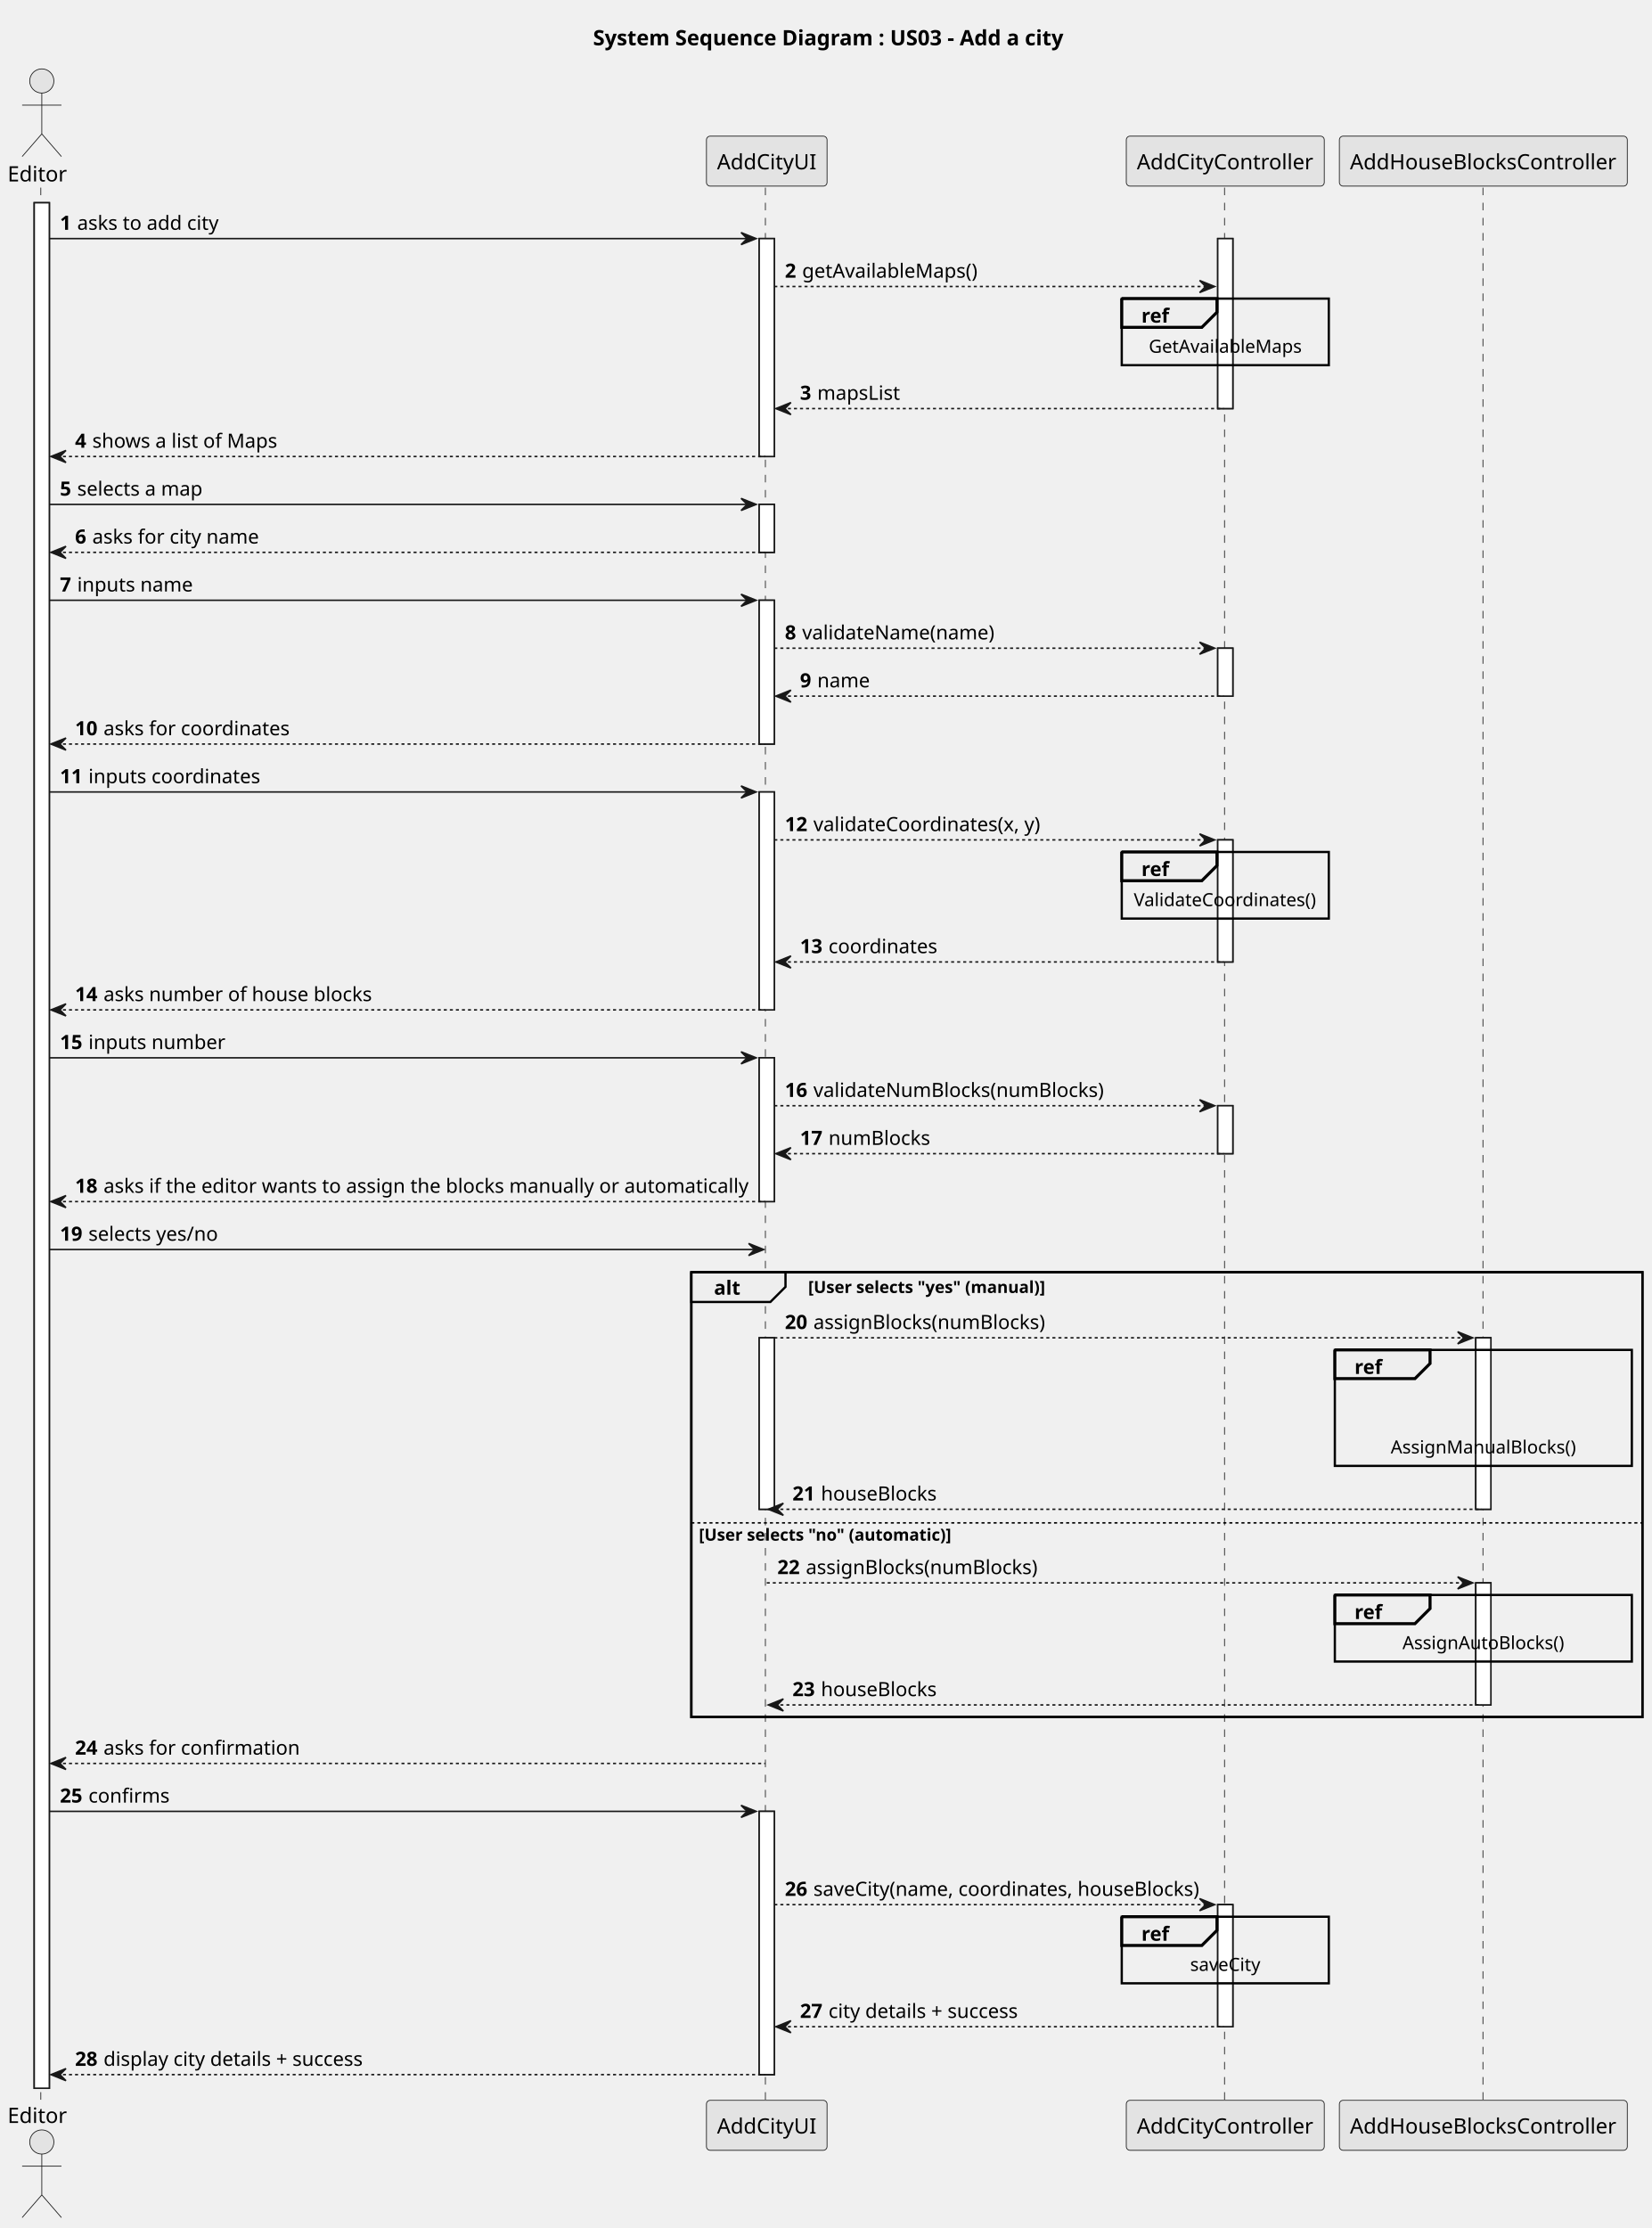
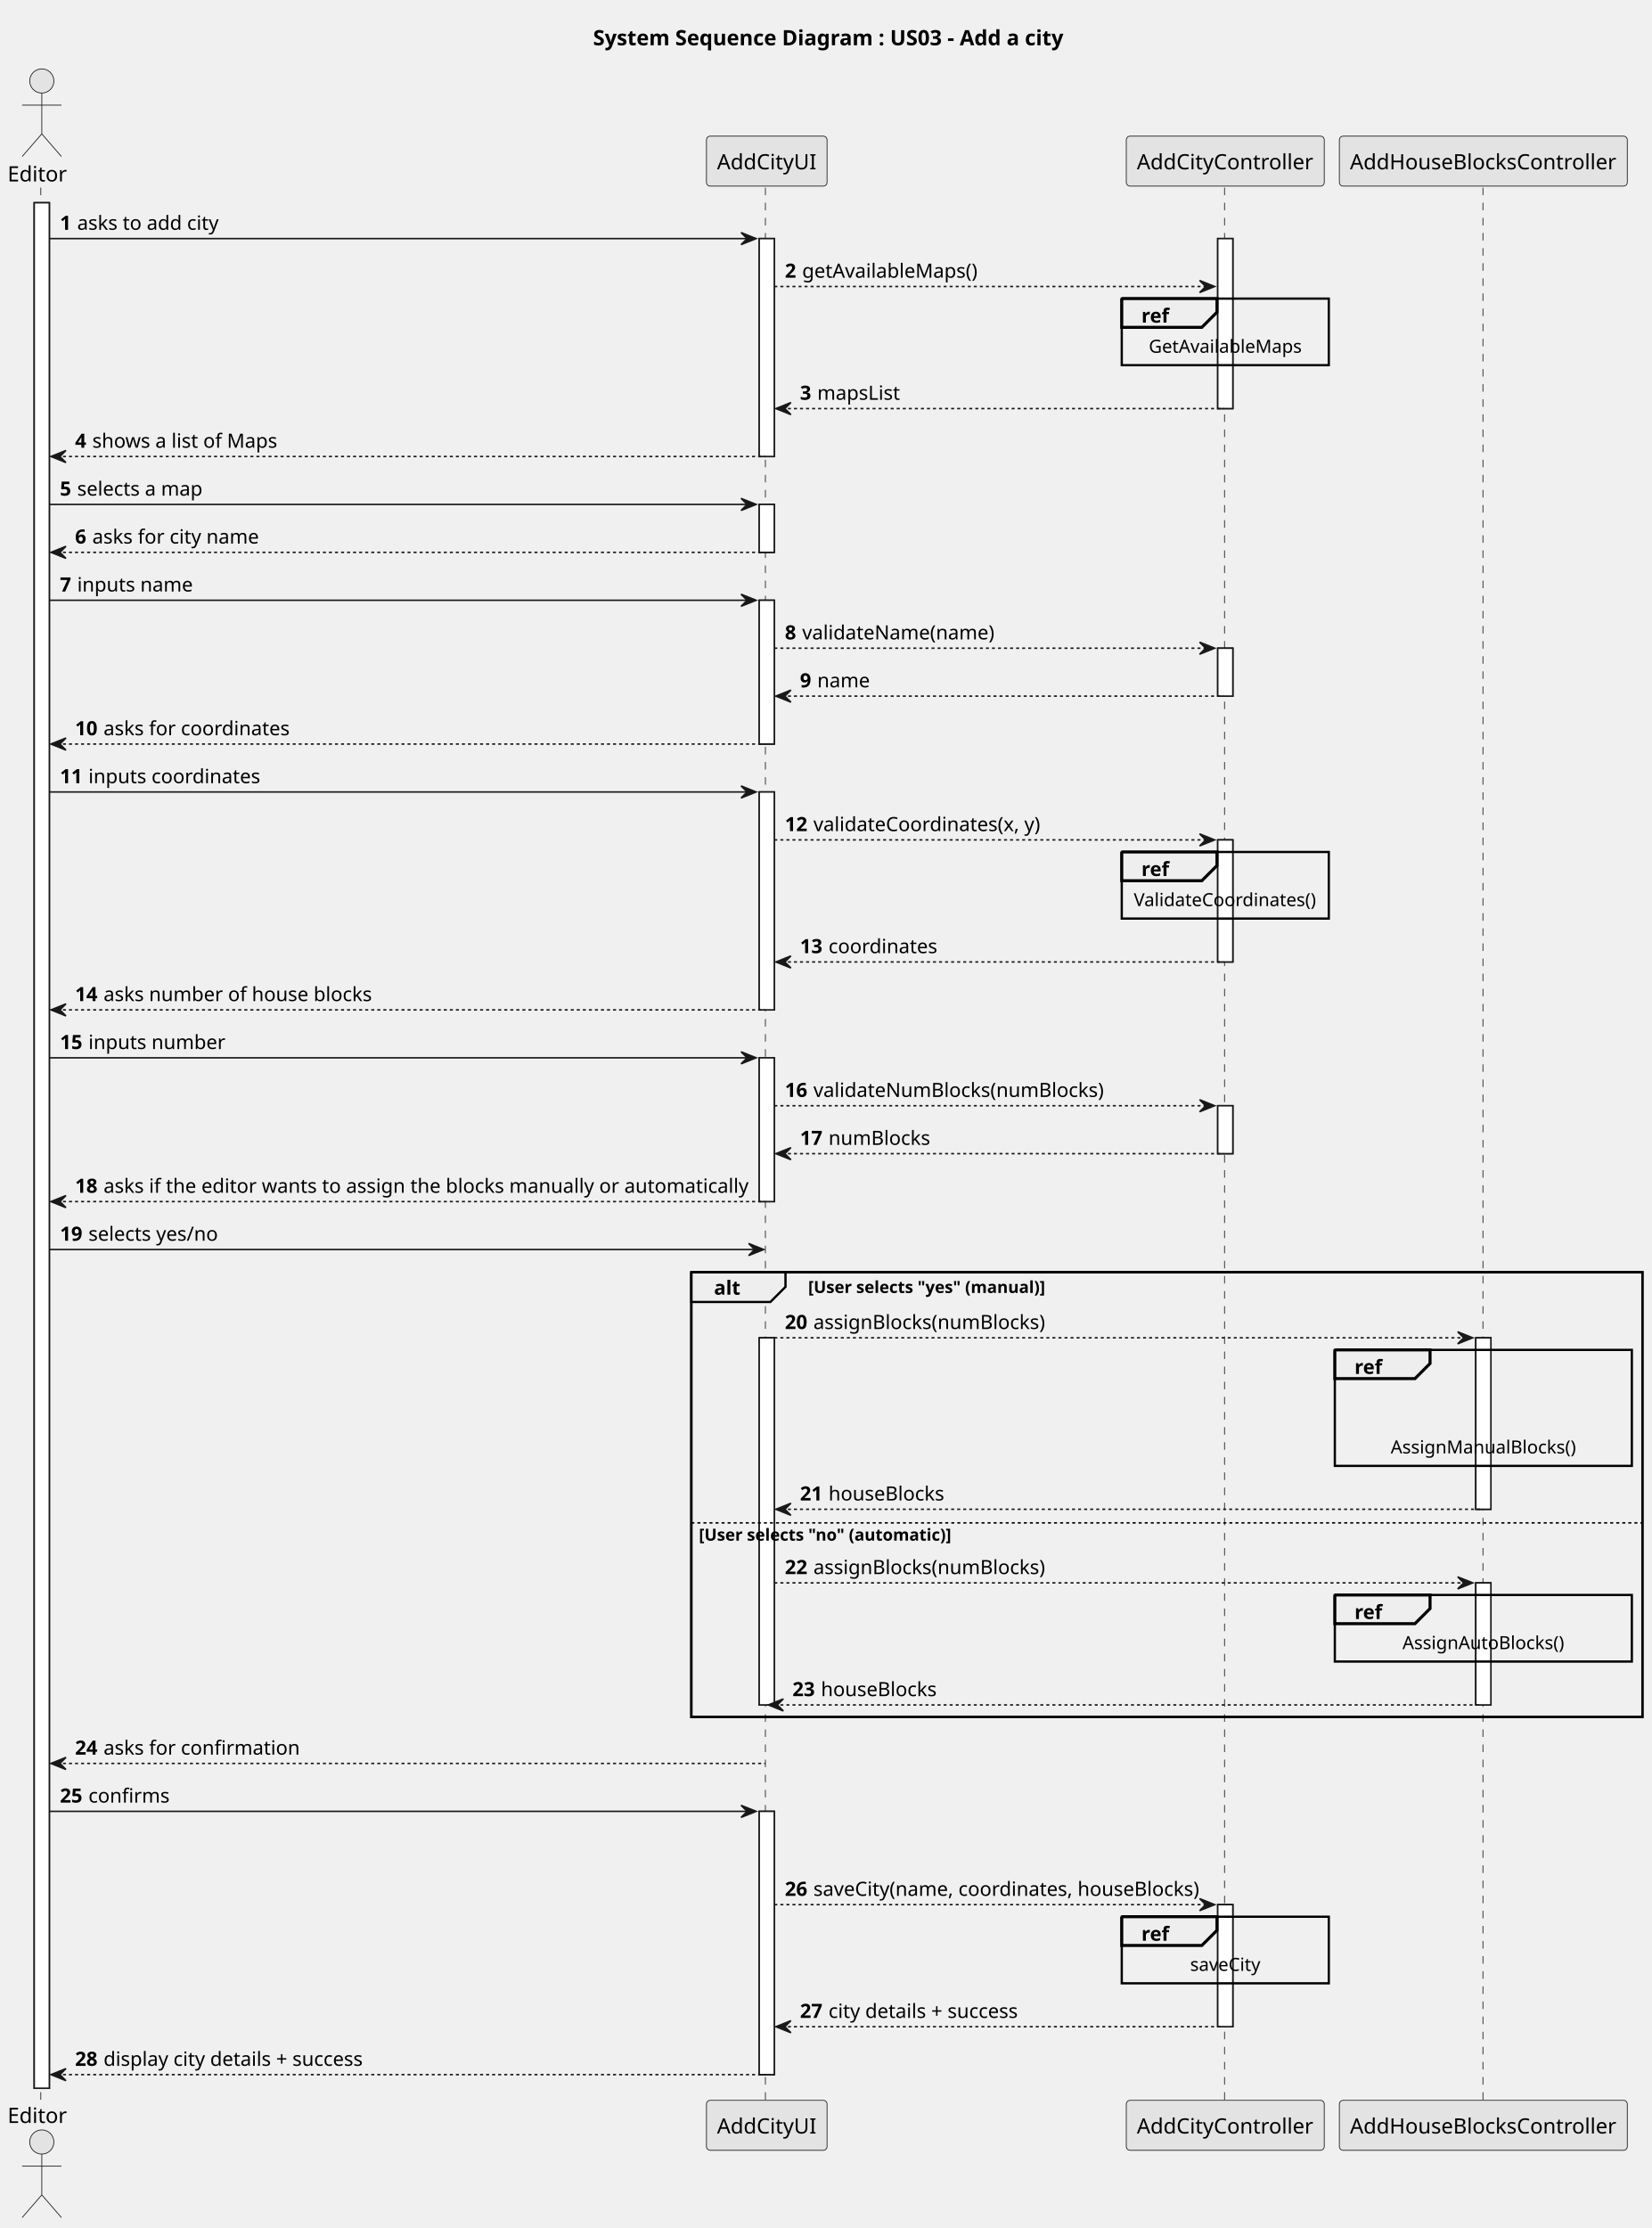
<svg xmlns="http://www.w3.org/2000/svg" contentStyleType="text/css" height="1474px" preserveAspectRatio="none" style="width:1093px;height:1474px;background:#FFFFFF;" version="1.1" viewBox="0 0 1093 1474" width="1093px" zoomAndPan="magnify">
  <defs />
  <g>
    <text fill="#000000" font-family="sans-serif" font-size="14" font-weight="bold" lengthAdjust="spacing" textLength="310.939" x="392.421" y="29.966">System Sequence Diagram : US03 - Add a city</text>
    <rect fill="#FFFFFF" height="1247.395" style="stroke:#181818;stroke-width:1.0;" width="10" x="22.656" y="134.136" />
    <rect fill="#FFFFFF" height="144.168" style="stroke:#181818;stroke-width:1.0;" width="10" x="502.357" y="157.842" />
    <rect fill="#FFFFFF" height="31.706" style="stroke:#181818;stroke-width:1.0;" width="10" x="502.357" y="333.716" />
    <rect fill="#FFFFFF" height="95.118" style="stroke:#181818;stroke-width:1.0;" width="10" x="502.357" y="397.128" />
    <rect fill="#FFFFFF" height="144.168" style="stroke:#181818;stroke-width:1.0;" width="10" x="502.357" y="523.952" />
    <rect fill="#FFFFFF" height="95.118" style="stroke:#181818;stroke-width:1.0;" width="10" x="502.357" y="699.826" />
-     <rect fill="#FFFFFF" height="113.444" style="stroke:#181818;stroke-width:1.0;" width="10" x="502.357" y="885.062" />
+     <rect fill="#FFFFFF" height="242.888" style="stroke:#181818;stroke-width:1.0;" width="10" x="502.357" y="885.062" />
    <rect fill="#FFFFFF" height="174.168" style="stroke:#181818;stroke-width:1.0;" width="10" x="502.357" y="1198.363" />
    <rect fill="#FFFFFF" height="112.462" style="stroke:#181818;stroke-width:1.0;" width="10" x="805.758" y="157.842" />
    <rect fill="#FFFFFF" height="31.706" style="stroke:#181818;stroke-width:1.0;" width="10" x="805.758" y="428.834" />
    <rect fill="#FFFFFF" height="80.756" style="stroke:#181818;stroke-width:1.0;" width="10" x="805.758" y="555.658" />
    <rect fill="#FFFFFF" height="31.706" style="stroke:#181818;stroke-width:1.0;" width="10" x="805.758" y="731.532" />
    <rect fill="#FFFFFF" height="80.756" style="stroke:#181818;stroke-width:1.0;" width="10" x="805.758" y="1260.069" />
    <rect fill="#FFFFFF" height="113.444" style="stroke:#181818;stroke-width:1.0;" width="10" x="976.519" y="885.062" />
    <rect fill="#FFFFFF" height="80.756" style="stroke:#181818;stroke-width:1.0;" width="10" x="976.519" y="1047.195" />
    <rect fill="none" height="294.3" style="stroke:#000000;stroke-width:1.5;" width="629.324" x="457.457" y="841.65" />
    <line style="stroke:#181818;stroke-width:0.5;stroke-dasharray:5.0,5.0;" x1="27" x2="27" y1="124.136" y2="1390.531" />
    <line style="stroke:#181818;stroke-width:0.5;stroke-dasharray:5.0,5.0;" x1="506.457" x2="506.457" y1="124.136" y2="1390.531" />
    <line style="stroke:#181818;stroke-width:0.5;stroke-dasharray:5.0,5.0;" x1="810.259" x2="810.259" y1="124.136" y2="1390.531" />
    <line style="stroke:#181818;stroke-width:0.5;stroke-dasharray:5.0,5.0;" x1="981.256" x2="981.256" y1="124.136" y2="1390.531" />
    <text fill="#000000" font-family="sans-serif" font-size="14" lengthAdjust="spacing" textLength="39.312" x="5" y="120.034">Editor</text>
    <ellipse cx="27.656" cy="53.568" fill="#E3E3E3" rx="8" ry="8" style="stroke:#181818;stroke-width:0.5;" />
    <path d="M27.656,61.568 L27.656,88.568 M14.656,69.568 L40.656,69.568 M27.656,88.568 L14.656,103.568 M27.656,88.568 L40.656,103.568 " fill="none" style="stroke:#181818;stroke-width:0.5;" />
    <text fill="#000000" font-family="sans-serif" font-size="14" lengthAdjust="spacing" textLength="39.312" x="5" y="1404.497">Editor</text>
    <ellipse cx="27.656" cy="1417.099" fill="#E3E3E3" rx="8" ry="8" style="stroke:#181818;stroke-width:0.5;" />
    <path d="M27.656,1425.099 L27.656,1452.099 M14.656,1433.099 L40.656,1433.099 M27.656,1452.099 L14.656,1467.099 M27.656,1452.099 L40.656,1467.099 " fill="none" style="stroke:#181818;stroke-width:0.5;" />
    <rect fill="#E3E3E3" height="33.068" rx="2.5" ry="2.5" style="stroke:#181818;stroke-width:0.5;" width="79.8" x="467.457" y="90.068" />
    <text fill="#000000" font-family="sans-serif" font-size="14" lengthAdjust="spacing" textLength="65.8" x="474.457" y="112.034">AddCityUI</text>
    <rect fill="#E3E3E3" height="33.068" rx="2.5" ry="2.5" style="stroke:#181818;stroke-width:0.5;" width="79.8" x="467.457" y="1389.531" />
    <text fill="#000000" font-family="sans-serif" font-size="14" lengthAdjust="spacing" textLength="65.8" x="474.457" y="1411.497">AddCityUI</text>
    <rect fill="#E3E3E3" height="33.068" rx="2.5" ry="2.5" style="stroke:#181818;stroke-width:0.5;" width="130.998" x="745.259" y="90.068" />
    <text fill="#000000" font-family="sans-serif" font-size="14" lengthAdjust="spacing" textLength="116.998" x="752.259" y="112.034">AddCityController</text>
    <rect fill="#E3E3E3" height="33.068" rx="2.5" ry="2.5" style="stroke:#181818;stroke-width:0.5;" width="130.998" x="745.259" y="1389.531" />
    <text fill="#000000" font-family="sans-serif" font-size="14" lengthAdjust="spacing" textLength="116.998" x="752.259" y="1411.497">AddCityController</text>
    <rect fill="#E3E3E3" height="33.068" rx="2.5" ry="2.5" style="stroke:#181818;stroke-width:0.5;" width="190.525" x="886.256" y="90.068" />
    <text fill="#000000" font-family="sans-serif" font-size="14" lengthAdjust="spacing" textLength="176.525" x="893.256" y="112.034">AddHouseBlocksController</text>
    <rect fill="#E3E3E3" height="33.068" rx="2.5" ry="2.5" style="stroke:#181818;stroke-width:0.5;" width="190.525" x="886.256" y="1389.531" />
    <text fill="#000000" font-family="sans-serif" font-size="14" lengthAdjust="spacing" textLength="176.525" x="893.256" y="1411.497">AddHouseBlocksController</text>
    <rect fill="#FFFFFF" height="1247.395" style="stroke:#181818;stroke-width:1.0;" width="10" x="22.656" y="134.136" />
    <rect fill="#FFFFFF" height="144.168" style="stroke:#181818;stroke-width:1.0;" width="10" x="502.357" y="157.842" />
    <rect fill="#FFFFFF" height="31.706" style="stroke:#181818;stroke-width:1.0;" width="10" x="502.357" y="333.716" />
    <rect fill="#FFFFFF" height="95.118" style="stroke:#181818;stroke-width:1.0;" width="10" x="502.357" y="397.128" />
    <rect fill="#FFFFFF" height="144.168" style="stroke:#181818;stroke-width:1.0;" width="10" x="502.357" y="523.952" />
    <rect fill="#FFFFFF" height="95.118" style="stroke:#181818;stroke-width:1.0;" width="10" x="502.357" y="699.826" />
-     <rect fill="#FFFFFF" height="113.444" style="stroke:#181818;stroke-width:1.0;" width="10" x="502.357" y="885.062" />
+     <rect fill="#FFFFFF" height="242.888" style="stroke:#181818;stroke-width:1.0;" width="10" x="502.357" y="885.062" />
    <rect fill="#FFFFFF" height="174.168" style="stroke:#181818;stroke-width:1.0;" width="10" x="502.357" y="1198.363" />
    <rect fill="#FFFFFF" height="112.462" style="stroke:#181818;stroke-width:1.0;" width="10" x="805.758" y="157.842" />
    <rect fill="#FFFFFF" height="31.706" style="stroke:#181818;stroke-width:1.0;" width="10" x="805.758" y="428.834" />
    <rect fill="#FFFFFF" height="80.756" style="stroke:#181818;stroke-width:1.0;" width="10" x="805.758" y="555.658" />
    <rect fill="#FFFFFF" height="31.706" style="stroke:#181818;stroke-width:1.0;" width="10" x="805.758" y="731.532" />
    <rect fill="#FFFFFF" height="80.756" style="stroke:#181818;stroke-width:1.0;" width="10" x="805.758" y="1260.069" />
    <rect fill="#FFFFFF" height="113.444" style="stroke:#181818;stroke-width:1.0;" width="10" x="976.519" y="885.062" />
    <rect fill="#FFFFFF" height="80.756" style="stroke:#181818;stroke-width:1.0;" width="10" x="976.519" y="1047.195" />
    <polygon fill="#181818" points="490.357,153.842,500.357,157.842,490.357,161.842,494.357,157.842" style="stroke:#181818;stroke-width:1.0;" />
    <line style="stroke:#181818;stroke-width:1.0;" x1="32.656" x2="496.357" y1="157.842" y2="157.842" />
    <text fill="#000000" font-family="sans-serif" font-size="13" font-weight="bold" lengthAdjust="spacing" textLength="7.436" x="39.656" y="152.033">1</text>
    <text fill="#000000" font-family="sans-serif" font-size="13" lengthAdjust="spacing" textLength="93.587" x="51.092" y="152.033">asks to add city</text>
    <polygon fill="#181818" points="793.758,185.548,803.758,189.548,793.758,193.548,797.758,189.548" style="stroke:#181818;stroke-width:1.0;" />
    <line style="stroke:#181818;stroke-width:1.0;stroke-dasharray:2.0,2.0;" x1="512.357" x2="799.758" y1="189.548" y2="189.548" />
    <text fill="#000000" font-family="sans-serif" font-size="13" font-weight="bold" lengthAdjust="spacing" textLength="7.436" x="519.357" y="183.739">2</text>
    <text fill="#000000" font-family="sans-serif" font-size="13" lengthAdjust="spacing" textLength="116.012" x="530.793" y="183.739">getAvailableMaps()</text>
    <rect fill="none" height="44.05" style="stroke:#000000;stroke-width:1.5;" width="136.998" x="742.259" y="197.548" />
    <path d="M742.259,197.548 L805.259,197.548 L805.259,206.548 L795.259,216.548 L742.259,216.548 L742.259,197.548 " fill="#EEEEEE" style="stroke:#000000;stroke-width:2.0;" />
    <text fill="#000000" font-family="sans-serif" font-size="13" font-weight="bold" lengthAdjust="spacing" textLength="18.603" x="755.259" y="213.445">ref</text>
    <text fill="#000000" font-family="sans-serif" font-size="12" lengthAdjust="spacing" textLength="101.245" x="760.135" y="233.376">GetAvailableMaps</text>
    <polygon fill="#181818" points="523.357,266.304,513.357,270.304,523.357,274.304,519.357,270.304" style="stroke:#181818;stroke-width:1.0;" />
    <line style="stroke:#181818;stroke-width:1.0;stroke-dasharray:2.0,2.0;" x1="517.357" x2="809.758" y1="270.304" y2="270.304" />
    <text fill="#000000" font-family="sans-serif" font-size="13" font-weight="bold" lengthAdjust="spacing" textLength="7.436" x="529.357" y="264.495">3</text>
    <text fill="#000000" font-family="sans-serif" font-size="13" lengthAdjust="spacing" textLength="54.756" x="540.793" y="264.495">mapsList</text>
    <polygon fill="#181818" points="43.656,298.01,33.656,302.01,43.656,306.01,39.656,302.01" style="stroke:#181818;stroke-width:1.0;" />
    <line style="stroke:#181818;stroke-width:1.0;stroke-dasharray:2.0,2.0;" x1="37.656" x2="506.357" y1="302.01" y2="302.01" />
    <text fill="#000000" font-family="sans-serif" font-size="13" font-weight="bold" lengthAdjust="spacing" textLength="7.436" x="49.656" y="296.201">4</text>
    <text fill="#000000" font-family="sans-serif" font-size="13" lengthAdjust="spacing" textLength="122.655" x="61.092" y="296.201">shows a list of Maps</text>
    <polygon fill="#181818" points="490.357,329.716,500.357,333.716,490.357,337.716,494.357,333.716" style="stroke:#181818;stroke-width:1.0;" />
    <line style="stroke:#181818;stroke-width:1.0;" x1="32.656" x2="496.357" y1="333.716" y2="333.716" />
    <text fill="#000000" font-family="sans-serif" font-size="13" font-weight="bold" lengthAdjust="spacing" textLength="7.436" x="39.656" y="327.907">5</text>
    <text fill="#000000" font-family="sans-serif" font-size="13" lengthAdjust="spacing" textLength="82.901" x="51.092" y="327.907">selects a map</text>
    <polygon fill="#181818" points="43.656,361.422,33.656,365.422,43.656,369.422,39.656,365.422" style="stroke:#181818;stroke-width:1.0;" />
    <line style="stroke:#181818;stroke-width:1.0;stroke-dasharray:2.0,2.0;" x1="37.656" x2="506.357" y1="365.422" y2="365.422" />
    <text fill="#000000" font-family="sans-serif" font-size="13" font-weight="bold" lengthAdjust="spacing" textLength="7.436" x="49.656" y="359.613">6</text>
    <text fill="#000000" font-family="sans-serif" font-size="13" lengthAdjust="spacing" textLength="110.266" x="61.092" y="359.613">asks for city name</text>
    <polygon fill="#181818" points="490.357,393.128,500.357,397.128,490.357,401.128,494.357,397.128" style="stroke:#181818;stroke-width:1.0;" />
    <line style="stroke:#181818;stroke-width:1.0;" x1="32.656" x2="496.357" y1="397.128" y2="397.128" />
    <text fill="#000000" font-family="sans-serif" font-size="13" font-weight="bold" lengthAdjust="spacing" textLength="7.436" x="39.656" y="391.319">7</text>
    <text fill="#000000" font-family="sans-serif" font-size="13" lengthAdjust="spacing" textLength="76.531" x="51.092" y="391.319">inputs name</text>
    <polygon fill="#181818" points="793.758,424.834,803.758,428.834,793.758,432.834,797.758,428.834" style="stroke:#181818;stroke-width:1.0;" />
    <line style="stroke:#181818;stroke-width:1.0;stroke-dasharray:2.0,2.0;" x1="512.357" x2="799.758" y1="428.834" y2="428.834" />
    <text fill="#000000" font-family="sans-serif" font-size="13" font-weight="bold" lengthAdjust="spacing" textLength="7.436" x="519.357" y="423.025">8</text>
    <text fill="#000000" font-family="sans-serif" font-size="13" lengthAdjust="spacing" textLength="127.192" x="530.793" y="423.025">validateName(name)</text>
    <polygon fill="#181818" points="523.357,456.54,513.357,460.54,523.357,464.54,519.357,460.54" style="stroke:#181818;stroke-width:1.0;" />
    <line style="stroke:#181818;stroke-width:1.0;stroke-dasharray:2.0,2.0;" x1="517.357" x2="809.758" y1="460.54" y2="460.54" />
    <text fill="#000000" font-family="sans-serif" font-size="13" font-weight="bold" lengthAdjust="spacing" textLength="7.436" x="529.357" y="454.731">9</text>
    <text fill="#000000" font-family="sans-serif" font-size="13" lengthAdjust="spacing" textLength="34.814" x="540.793" y="454.731">name</text>
    <polygon fill="#181818" points="43.656,488.246,33.656,492.246,43.656,496.246,39.656,492.246" style="stroke:#181818;stroke-width:1.0;" />
    <line style="stroke:#181818;stroke-width:1.0;stroke-dasharray:2.0,2.0;" x1="37.656" x2="506.357" y1="492.246" y2="492.246" />
    <text fill="#000000" font-family="sans-serif" font-size="13" font-weight="bold" lengthAdjust="spacing" textLength="14.872" x="49.656" y="486.437">10</text>
    <text fill="#000000" font-family="sans-serif" font-size="13" lengthAdjust="spacing" textLength="123.422" x="68.528" y="486.437">asks for coordinates</text>
    <polygon fill="#181818" points="490.357,519.952,500.357,523.952,490.357,527.952,494.357,523.952" style="stroke:#181818;stroke-width:1.0;" />
    <line style="stroke:#181818;stroke-width:1.0;" x1="32.656" x2="496.357" y1="523.952" y2="523.952" />
    <text fill="#000000" font-family="sans-serif" font-size="13" font-weight="bold" lengthAdjust="spacing" textLength="14.872" x="39.656" y="518.143">11</text>
    <text fill="#000000" font-family="sans-serif" font-size="13" lengthAdjust="spacing" textLength="113.984" x="58.528" y="518.143">inputs coordinates</text>
    <polygon fill="#181818" points="793.758,551.658,803.758,555.658,793.758,559.658,797.758,555.658" style="stroke:#181818;stroke-width:1.0;" />
    <line style="stroke:#181818;stroke-width:1.0;stroke-dasharray:2.0,2.0;" x1="512.357" x2="799.758" y1="555.658" y2="555.658" />
    <text fill="#000000" font-family="sans-serif" font-size="13" font-weight="bold" lengthAdjust="spacing" textLength="14.872" x="519.357" y="549.849">12</text>
    <text fill="#000000" font-family="sans-serif" font-size="13" lengthAdjust="spacing" textLength="150.332" x="538.229" y="549.849">validateCoordinates(x, y)</text>
    <rect fill="none" height="44.05" style="stroke:#000000;stroke-width:1.5;" width="136.998" x="742.259" y="563.658" />
    <path d="M742.259,563.658 L805.259,563.658 L805.259,572.658 L795.259,582.658 L742.259,582.658 L742.259,563.658 " fill="#EEEEEE" style="stroke:#000000;stroke-width:2.0;" />
    <text fill="#000000" font-family="sans-serif" font-size="13" font-weight="bold" lengthAdjust="spacing" textLength="18.603" x="755.259" y="579.555">ref</text>
    <text fill="#000000" font-family="sans-serif" font-size="12" lengthAdjust="spacing" textLength="121.069" x="750.223" y="599.486">ValidateCoordinates()</text>
    <polygon fill="#181818" points="523.357,632.414,513.357,636.414,523.357,640.414,519.357,636.414" style="stroke:#181818;stroke-width:1.0;" />
    <line style="stroke:#181818;stroke-width:1.0;stroke-dasharray:2.0,2.0;" x1="517.357" x2="809.758" y1="636.414" y2="636.414" />
    <text fill="#000000" font-family="sans-serif" font-size="13" font-weight="bold" lengthAdjust="spacing" textLength="14.872" x="529.357" y="630.605">13</text>
    <text fill="#000000" font-family="sans-serif" font-size="13" lengthAdjust="spacing" textLength="72.267" x="548.229" y="630.605">coordinates</text>
    <polygon fill="#181818" points="43.656,664.12,33.656,668.12,43.656,672.12,39.656,668.12" style="stroke:#181818;stroke-width:1.0;" />
    <line style="stroke:#181818;stroke-width:1.0;stroke-dasharray:2.0,2.0;" x1="37.656" x2="506.357" y1="668.12" y2="668.12" />
    <text fill="#000000" font-family="sans-serif" font-size="13" font-weight="bold" lengthAdjust="spacing" textLength="14.872" x="49.656" y="662.311">14</text>
    <text fill="#000000" font-family="sans-serif" font-size="13" lengthAdjust="spacing" textLength="177.58" x="68.528" y="662.311">asks number of house blocks</text>
    <polygon fill="#181818" points="490.357,695.826,500.357,699.826,490.357,703.826,494.357,699.826" style="stroke:#181818;stroke-width:1.0;" />
    <line style="stroke:#181818;stroke-width:1.0;" x1="32.656" x2="496.357" y1="699.826" y2="699.826" />
    <text fill="#000000" font-family="sans-serif" font-size="13" font-weight="bold" lengthAdjust="spacing" textLength="14.872" x="39.656" y="694.017">15</text>
    <text fill="#000000" font-family="sans-serif" font-size="13" lengthAdjust="spacing" textLength="90.636" x="58.528" y="694.017">inputs number</text>
    <polygon fill="#181818" points="793.758,727.532,803.758,731.532,793.758,735.532,797.758,731.532" style="stroke:#181818;stroke-width:1.0;" />
    <line style="stroke:#181818;stroke-width:1.0;stroke-dasharray:2.0,2.0;" x1="512.357" x2="799.758" y1="731.532" y2="731.532" />
    <text fill="#000000" font-family="sans-serif" font-size="13" font-weight="bold" lengthAdjust="spacing" textLength="14.872" x="519.357" y="725.723">16</text>
    <text fill="#000000" font-family="sans-serif" font-size="13" lengthAdjust="spacing" textLength="192.166" x="538.229" y="725.723">validateNumBlocks(numBlocks)</text>
    <polygon fill="#181818" points="523.357,759.238,513.357,763.238,523.357,767.238,519.357,763.238" style="stroke:#181818;stroke-width:1.0;" />
    <line style="stroke:#181818;stroke-width:1.0;stroke-dasharray:2.0,2.0;" x1="517.357" x2="809.758" y1="763.238" y2="763.238" />
    <text fill="#000000" font-family="sans-serif" font-size="13" font-weight="bold" lengthAdjust="spacing" textLength="14.872" x="529.357" y="757.429">17</text>
    <text fill="#000000" font-family="sans-serif" font-size="13" lengthAdjust="spacing" textLength="67.301" x="548.229" y="757.429">numBlocks</text>
    <polygon fill="#181818" points="43.656,790.944,33.656,794.944,43.656,798.944,39.656,794.944" style="stroke:#181818;stroke-width:1.0;" />
    <line style="stroke:#181818;stroke-width:1.0;stroke-dasharray:2.0,2.0;" x1="37.656" x2="506.357" y1="794.944" y2="794.944" />
    <text fill="#000000" font-family="sans-serif" font-size="13" font-weight="bold" lengthAdjust="spacing" textLength="14.872" x="49.656" y="789.135">18</text>
    <text fill="#000000" font-family="sans-serif" font-size="13" lengthAdjust="spacing" textLength="426.829" x="68.528" y="789.135">asks if the editor wants to assign the blocks manually or automatically</text>
    <polygon fill="#181818" points="495.357,822.65,505.357,826.65,495.357,830.65,499.357,826.65" style="stroke:#181818;stroke-width:1.0;" />
    <line style="stroke:#181818;stroke-width:1.0;" x1="32.656" x2="501.357" y1="826.65" y2="826.65" />
    <text fill="#000000" font-family="sans-serif" font-size="13" font-weight="bold" lengthAdjust="spacing" textLength="14.872" x="39.656" y="820.841">19</text>
    <text fill="#000000" font-family="sans-serif" font-size="13" lengthAdjust="spacing" textLength="85.709" x="58.528" y="820.841">selects yes/no</text>
    <path d="M457.457,841.65 L519.76,841.65 L519.76,851.356 L509.76,861.356 L457.457,861.356 L457.457,841.65 " fill="#EEEEEE" style="stroke:#000000;stroke-width:1.5;" />
    <rect fill="none" height="294.3" style="stroke:#000000;stroke-width:1.5;" width="629.324" x="457.457" y="841.65" />
    <text fill="#000000" font-family="sans-serif" font-size="13" font-weight="bold" lengthAdjust="spacing" textLength="17.303" x="472.457" y="856.547">alt</text>
    <text fill="#000000" font-family="sans-serif" font-size="11" font-weight="bold" lengthAdjust="spacing" textLength="156.936" x="534.76" y="855.409">[User selects "yes" (manual)]</text>
    <polygon fill="#181818" points="964.519,881.062,974.519,885.062,964.519,889.062,968.519,885.062" style="stroke:#181818;stroke-width:1.0;" />
    <line style="stroke:#181818;stroke-width:1.0;stroke-dasharray:2.0,2.0;" x1="512.357" x2="970.519" y1="885.062" y2="885.062" />
    <text fill="#000000" font-family="sans-serif" font-size="13" font-weight="bold" lengthAdjust="spacing" textLength="14.872" x="519.357" y="879.253">20</text>
    <text fill="#000000" font-family="sans-serif" font-size="13" lengthAdjust="spacing" textLength="153.309" x="538.229" y="879.253">assignBlocks(numBlocks)</text>
    <rect fill="none" height="76.738" style="stroke:#000000;stroke-width:1.5;" width="196.525" x="883.256" y="893.062" />
    <path d="M883.256,893.062 L946.256,893.062 L946.256,902.062 L936.256,912.062 L883.256,912.062 L883.256,893.062 " fill="#EEEEEE" style="stroke:#000000;stroke-width:2.0;" />
    <text fill="#000000" font-family="sans-serif" font-size="13" font-weight="bold" lengthAdjust="spacing" textLength="18.603" x="896.256" y="908.96">ref</text>
    <text fill="#000000" font-family="sans-serif" font-size="12" lengthAdjust="spacing" textLength="3.12" x="979.959" y="928.89"> </text>
    <text fill="#000000" font-family="sans-serif" font-size="12" lengthAdjust="spacing" textLength="3.12" x="979.959" y="945.235"> </text>
    <text fill="#000000" font-family="sans-serif" font-size="12" lengthAdjust="spacing" textLength="122.605" x="920.217" y="961.579">AssignManualBlocks()</text>
-     <polygon fill="#181818" points="518.357,994.507,508.357,998.507,518.357,1002.507,514.357,998.507" style="stroke:#181818;stroke-width:1.0;" />
-     <line style="stroke:#181818;stroke-width:1.0;stroke-dasharray:2.0,2.0;" x1="512.357" x2="980.519" y1="998.507" y2="998.507" />
-     <text fill="#000000" font-family="sans-serif" font-size="13" font-weight="bold" lengthAdjust="spacing" textLength="14.872" x="524.357" y="992.698">21</text>
-     <text fill="#000000" font-family="sans-serif" font-size="13" lengthAdjust="spacing" textLength="76.57" x="543.229" y="992.698">houseBlocks</text>
+     <polygon fill="#181818" points="523.357,994.507,513.357,998.507,523.357,1002.507,519.357,998.507" style="stroke:#181818;stroke-width:1.0;" />
+     <line style="stroke:#181818;stroke-width:1.0;stroke-dasharray:2.0,2.0;" x1="517.357" x2="980.519" y1="998.507" y2="998.507" />
+     <text fill="#000000" font-family="sans-serif" font-size="13" font-weight="bold" lengthAdjust="spacing" textLength="14.872" x="529.357" y="992.698">21</text>
+     <text fill="#000000" font-family="sans-serif" font-size="13" lengthAdjust="spacing" textLength="76.57" x="548.229" y="992.698">houseBlocks</text>
    <line style="stroke:#000000;stroke-width:1.0;stroke-dasharray:2.0,2.0;" x1="457.457" x2="1086.782" y1="1007.507" y2="1007.507" />
    <text fill="#000000" font-family="sans-serif" font-size="11" font-weight="bold" lengthAdjust="spacing" textLength="167.551" x="462.457" y="1019.266">[User selects "no" (automatic)]</text>
    <polygon fill="#181818" points="964.519,1043.195,974.519,1047.195,964.519,1051.195,968.519,1047.195" style="stroke:#181818;stroke-width:1.0;" />
-     <line style="stroke:#181818;stroke-width:1.0;stroke-dasharray:2.0,2.0;" x1="507.357" x2="970.519" y1="1047.195" y2="1047.195" />
-     <text fill="#000000" font-family="sans-serif" font-size="13" font-weight="bold" lengthAdjust="spacing" textLength="14.872" x="514.357" y="1041.386">22</text>
-     <text fill="#000000" font-family="sans-serif" font-size="13" lengthAdjust="spacing" textLength="153.309" x="533.229" y="1041.386">assignBlocks(numBlocks)</text>
+     <line style="stroke:#181818;stroke-width:1.0;stroke-dasharray:2.0,2.0;" x1="512.357" x2="970.519" y1="1047.195" y2="1047.195" />
+     <text fill="#000000" font-family="sans-serif" font-size="13" font-weight="bold" lengthAdjust="spacing" textLength="14.872" x="519.357" y="1041.386">22</text>
+     <text fill="#000000" font-family="sans-serif" font-size="13" lengthAdjust="spacing" textLength="153.309" x="538.229" y="1041.386">assignBlocks(numBlocks)</text>
    <rect fill="none" height="44.05" style="stroke:#000000;stroke-width:1.5;" width="196.525" x="883.256" y="1055.195" />
    <path d="M883.256,1055.195 L946.256,1055.195 L946.256,1064.195 L936.256,1074.195 L883.256,1074.195 L883.256,1055.195 " fill="#EEEEEE" style="stroke:#000000;stroke-width:2.0;" />
    <text fill="#000000" font-family="sans-serif" font-size="13" font-weight="bold" lengthAdjust="spacing" textLength="18.603" x="896.256" y="1071.092">ref</text>
    <text fill="#000000" font-family="sans-serif" font-size="12" lengthAdjust="spacing" textLength="107.005" x="928.017" y="1091.023">AssignAutoBlocks()</text>
    <polygon fill="#181818" points="518.357,1123.951,508.357,1127.951,518.357,1131.951,514.357,1127.951" style="stroke:#181818;stroke-width:1.0;" />
    <line style="stroke:#181818;stroke-width:1.0;stroke-dasharray:2.0,2.0;" x1="512.357" x2="980.519" y1="1127.951" y2="1127.951" />
    <text fill="#000000" font-family="sans-serif" font-size="13" font-weight="bold" lengthAdjust="spacing" textLength="14.872" x="524.357" y="1122.142">23</text>
    <text fill="#000000" font-family="sans-serif" font-size="13" lengthAdjust="spacing" textLength="76.57" x="543.229" y="1122.142">houseBlocks</text>
    <polygon fill="#181818" points="43.656,1162.657,33.656,1166.657,43.656,1170.657,39.656,1166.657" style="stroke:#181818;stroke-width:1.0;" />
    <line style="stroke:#181818;stroke-width:1.0;stroke-dasharray:2.0,2.0;" x1="37.656" x2="506.357" y1="1166.657" y2="1166.657" />
    <text fill="#000000" font-family="sans-serif" font-size="13" font-weight="bold" lengthAdjust="spacing" textLength="14.872" x="49.656" y="1160.848">24</text>
    <text fill="#000000" font-family="sans-serif" font-size="13" lengthAdjust="spacing" textLength="129.883" x="68.528" y="1160.848">asks for confirmation</text>
    <polygon fill="#181818" points="490.357,1194.363,500.357,1198.363,490.357,1202.363,494.357,1198.363" style="stroke:#181818;stroke-width:1.0;" />
    <line style="stroke:#181818;stroke-width:1.0;" x1="32.656" x2="496.357" y1="1198.363" y2="1198.363" />
    <text fill="#000000" font-family="sans-serif" font-size="13" font-weight="bold" lengthAdjust="spacing" textLength="14.872" x="39.656" y="1192.554">25</text>
    <text fill="#000000" font-family="sans-serif" font-size="13" lengthAdjust="spacing" textLength="53.716" x="58.528" y="1192.554">confirms</text>
    <polygon fill="#181818" points="793.758,1256.069,803.758,1260.069,793.758,1264.069,797.758,1260.069" style="stroke:#181818;stroke-width:1.0;" />
    <line style="stroke:#181818;stroke-width:1.0;stroke-dasharray:2.0,2.0;" x1="512.357" x2="799.758" y1="1260.069" y2="1260.069" />
    <text fill="#000000" font-family="sans-serif" font-size="13" font-weight="bold" lengthAdjust="spacing" textLength="14.872" x="519.357" y="1254.26">26</text>
    <text fill="#000000" font-family="sans-serif" font-size="13" lengthAdjust="spacing" textLength="255.528" x="538.229" y="1254.26">saveCity(name, coordinates, houseBlocks)</text>
    <rect fill="none" height="44.05" style="stroke:#000000;stroke-width:1.5;" width="136.998" x="742.259" y="1268.069" />
    <path d="M742.259,1268.069 L805.259,1268.069 L805.259,1277.069 L795.259,1287.069 L742.259,1287.069 L742.259,1268.069 " fill="#EEEEEE" style="stroke:#000000;stroke-width:2.0;" />
    <text fill="#000000" font-family="sans-serif" font-size="13" font-weight="bold" lengthAdjust="spacing" textLength="18.603" x="755.259" y="1283.966">ref</text>
    <text fill="#000000" font-family="sans-serif" font-size="12" lengthAdjust="spacing" textLength="46.476" x="787.519" y="1303.897">saveCity</text>
    <polygon fill="#181818" points="523.357,1336.825,513.357,1340.825,523.357,1344.825,519.357,1340.825" style="stroke:#181818;stroke-width:1.0;" />
    <line style="stroke:#181818;stroke-width:1.0;stroke-dasharray:2.0,2.0;" x1="517.357" x2="809.758" y1="1340.825" y2="1340.825" />
    <text fill="#000000" font-family="sans-serif" font-size="13" font-weight="bold" lengthAdjust="spacing" textLength="14.872" x="529.357" y="1335.016">27</text>
    <text fill="#000000" font-family="sans-serif" font-size="13" lengthAdjust="spacing" textLength="125.268" x="548.229" y="1335.016">city details + success</text>
    <polygon fill="#181818" points="43.656,1368.531,33.656,1372.531,43.656,1376.531,39.656,1372.531" style="stroke:#181818;stroke-width:1.0;" />
    <line style="stroke:#181818;stroke-width:1.0;stroke-dasharray:2.0,2.0;" x1="37.656" x2="506.357" y1="1372.531" y2="1372.531" />
    <text fill="#000000" font-family="sans-serif" font-size="13" font-weight="bold" lengthAdjust="spacing" textLength="14.872" x="49.656" y="1366.722">28</text>
    <text fill="#000000" font-family="sans-serif" font-size="13" lengthAdjust="spacing" textLength="171.496" x="68.528" y="1366.722">display city details + success</text>
  </g>
</svg>
